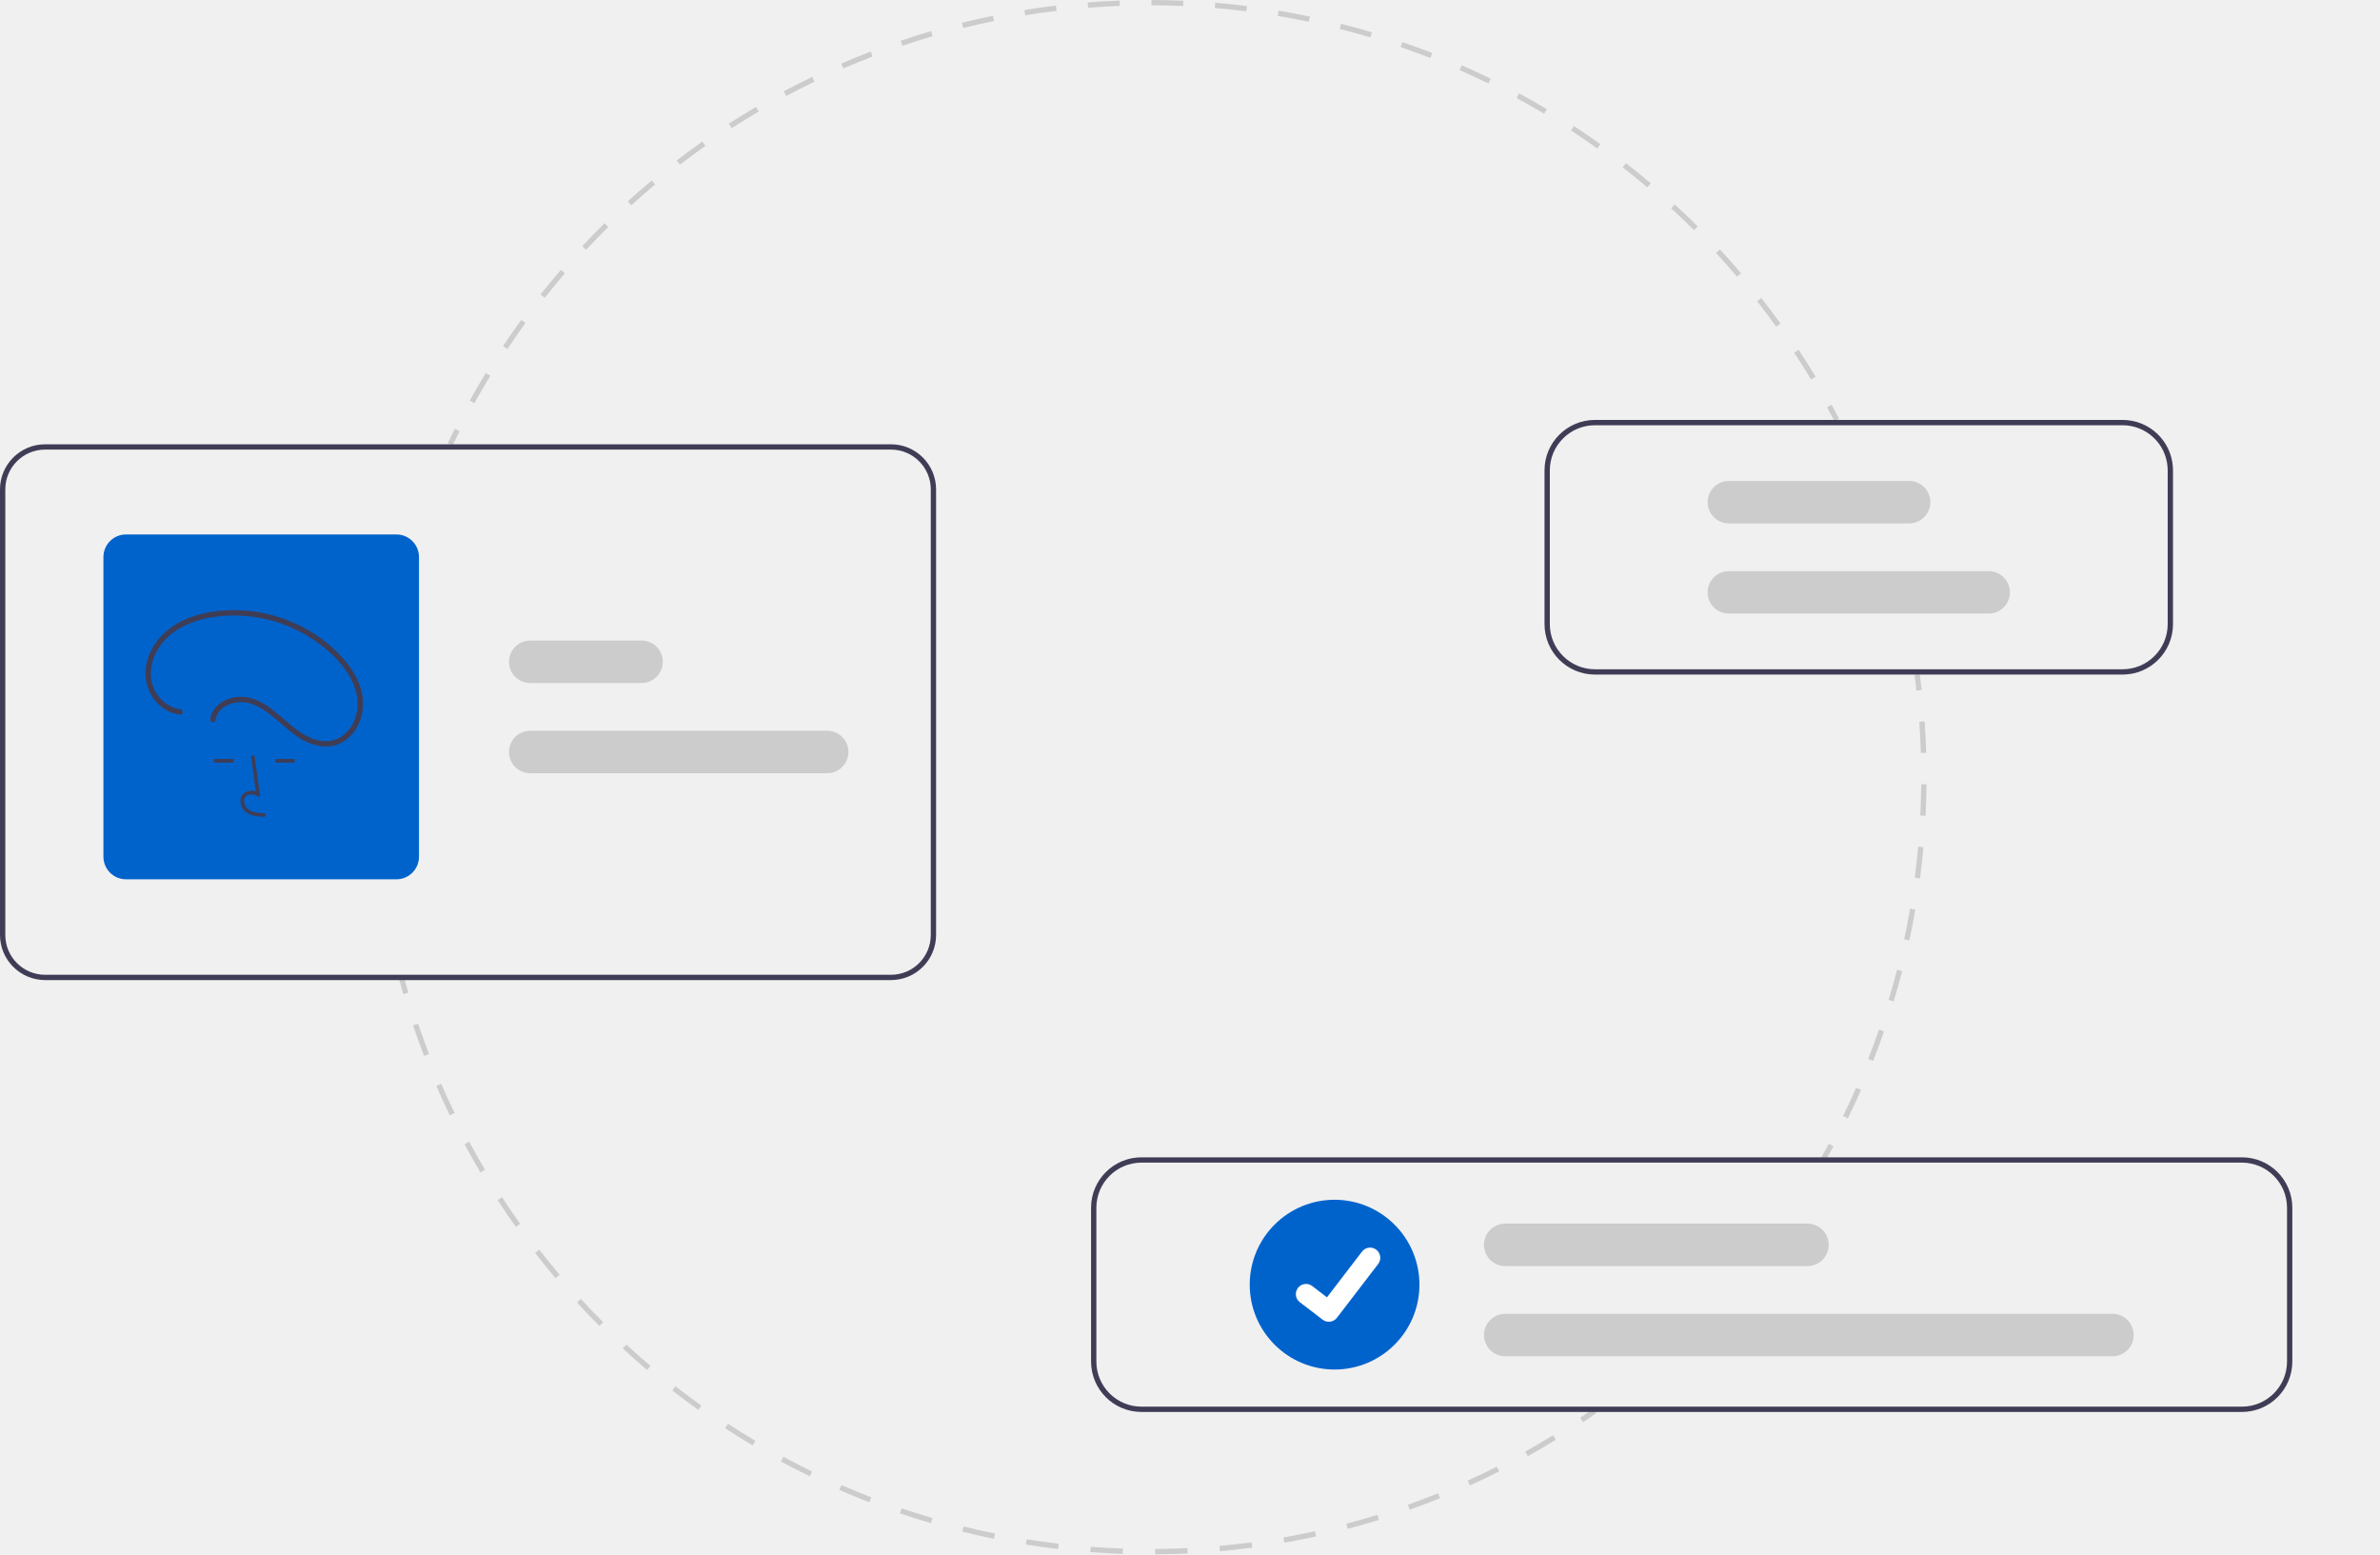
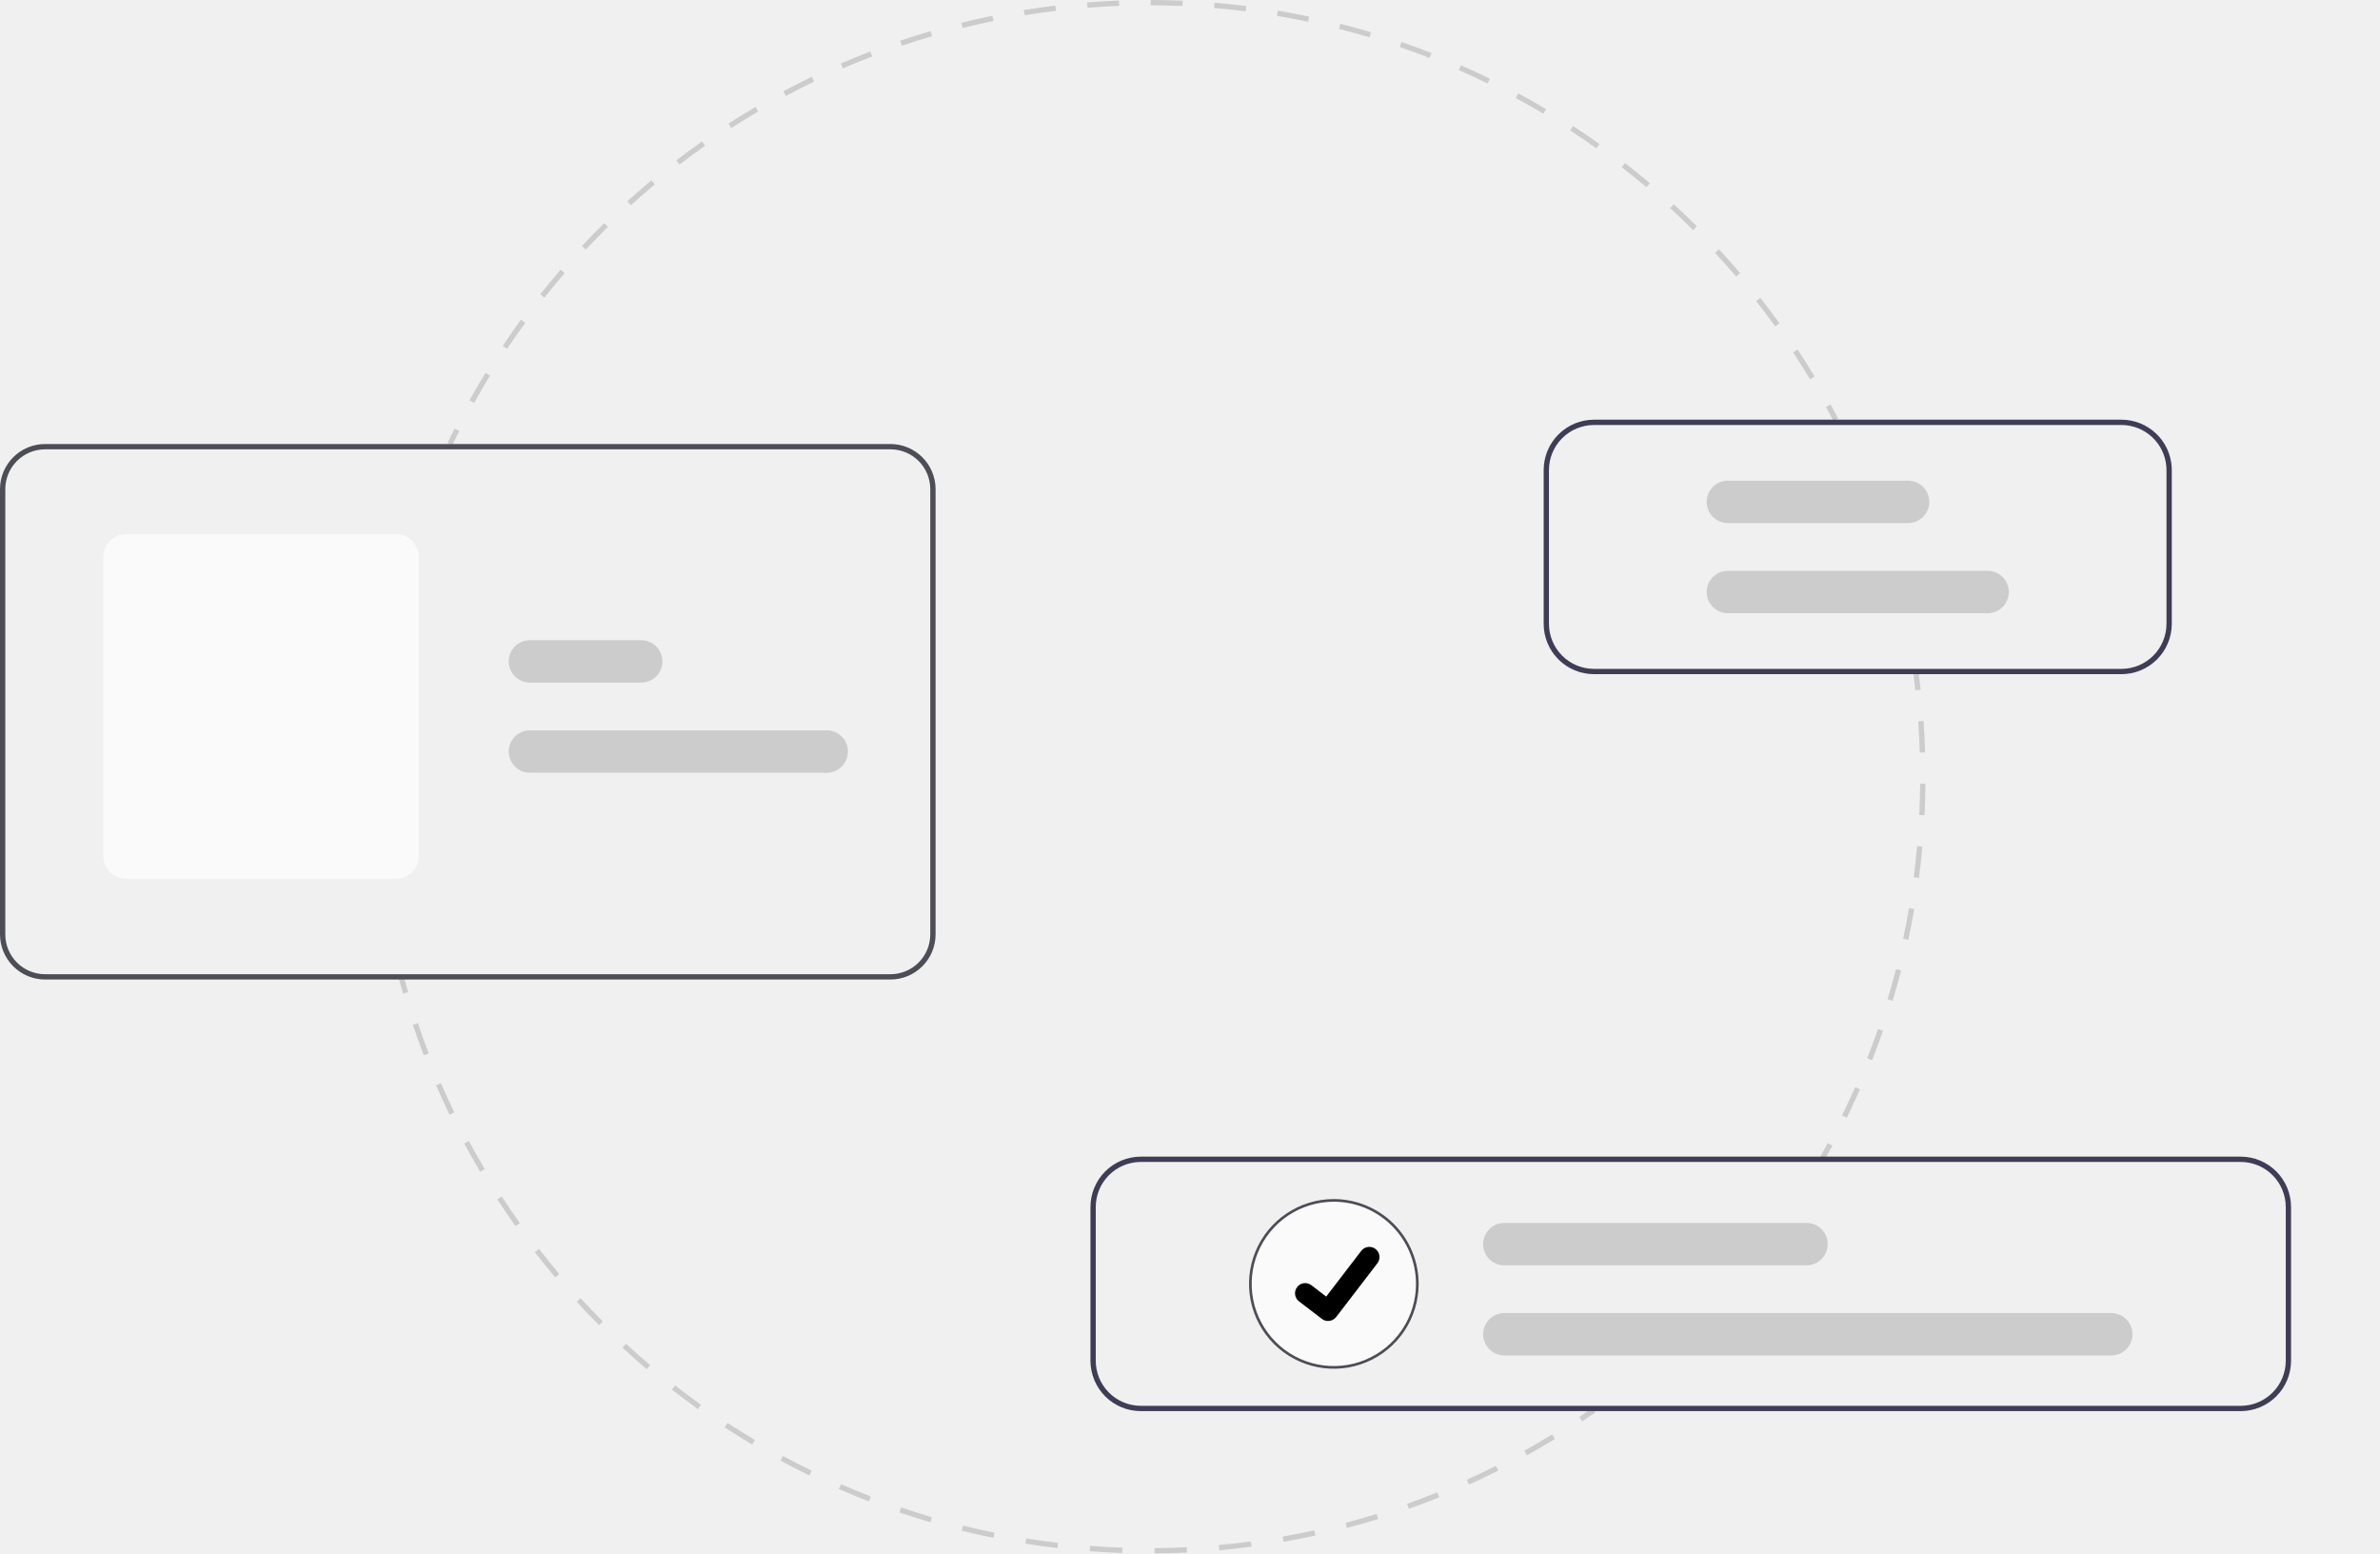
- <svg xmlns="http://www.w3.org/2000/svg" data-name="Layer 1" width="897.5" height="585.991" viewBox="0 0 897.5 585.991">
-   <path d="M748.235,693.189l-1.118-1.658q2.479-1.671,4.922-3.389l1.151,1.636Q750.731,691.508,748.235,693.189Z" transform="translate(-151.25 -157.0044)" fill="#ccc" />
-   <path d="M586.882,742.996l-.014-2c4.044-.029,8.132-.142,12.15-.336l.097,1.998C595.069,742.853,590.953,742.966,586.882,742.996Zm-12.235-.163c-4.061-.138-8.171-.362-12.218-.667l.15-1.994c4.019.303,8.102.526,12.135.662Zm36.671-1.018-.179-1.992c4.014-.36,8.077-.811,12.076-1.339l.262,1.982C619.45,740.999,615.359,741.452,611.318,741.815Zm-61.069-.821c-4.042-.474-8.12-1.039-12.121-1.679l.316-1.975c3.973.635,8.023,1.196,12.038,1.667Zm85.32-2.382-.344-1.97c3.969-.694,7.98-1.482,11.922-2.344l.427,1.954C643.604,737.119,639.565,737.913,635.569,738.611Zm-109.48-1.481c-3.979-.809-7.996-1.713-11.938-2.688l.48-1.941c3.915.968,7.904,1.866,11.856,2.669Zm133.381-3.74-.508-1.935c3.9-1.025,7.831-2.148,11.684-3.336l.59,1.911C667.355,731.227,663.396,732.357,659.469,733.39Zm-157.161-2.145c-3.902-1.142-7.836-2.384-11.693-3.691l.642-1.895c3.831,1.299,7.738,2.532,11.613,3.666Zm180.54-5.068L682.179,724.293c3.8-1.35,7.623-2.799,11.363-4.307l.748,1.854C690.524,723.359,686.675,724.819,682.848,726.178Zm-203.758-2.804c-3.797-1.469-7.611-3.037-11.335-4.661l.799-1.833c3.699,1.613,7.487,3.17,11.258,4.629Zm226.45-6.348-.826-1.821c3.678-1.667,7.366-3.432,10.962-5.247l.901,1.785C712.957,713.57,709.243,715.348,705.54,717.026Zm-248.913-3.446c-3.655-1.78-7.322-3.662-10.9-5.594l.95-1.76c3.553,1.918,7.195,3.788,10.825,5.556ZM727.385,706.002l-.975-1.746c3.523-1.967,7.051-4.035,10.485-6.146l1.047,1.704C734.484,701.939,730.932,704.021,727.385,706.002Zm-292.311-4.061c-3.489-2.077-6.984-4.259-10.39-6.484l1.094-1.674c3.383,2.21,6.854,4.377,10.319,6.439Zm-20.499-13.395c-3.302-2.36-6.603-4.825-9.811-7.325l1.229-1.577c3.186,2.483,6.464,4.931,9.744,7.275Zm-19.307-15.05c-3.1-2.631-6.184-5.36-9.166-8.112l1.356-1.47c2.962,2.733,6.025,5.444,9.104,8.057Zm-17.985-16.596c-2.868-2.876-5.714-5.851-8.459-8.842l1.474-1.353c2.726,2.971,5.552,5.925,8.401,8.782ZM360.74,638.875c-2.616-3.099-5.204-6.298-7.694-9.51l1.581-1.226c2.473,3.189,5.044,6.367,7.642,9.445ZM345.755,619.544c-2.351-3.309-4.665-6.711-6.875-10.113l1.677-1.09c2.195,3.379,4.493,6.759,6.828,10.045ZM332.433,599.041c-2.068-3.492-4.088-7.075-6.006-10.647l1.762-.946c1.905,3.548,3.912,7.106,5.965,10.575Zm-11.56-21.535c-1.767-3.649-3.48-7.387-5.093-11.107l1.835-.795c1.601,3.695,3.303,7.406,5.058,11.031Zm-9.713-22.415c-1.456-3.789-2.851-7.658-4.145-11.5l1.895-.639c1.286,3.816,2.67,7.659,4.117,11.421Z" transform="translate(-151.25 -157.0044)" fill="#ccc" />
-   <path d="M303.322,531.808q-.838-2.887-1.618-5.799l1.932-.518q.774,2.892,1.607,5.759Z" transform="translate(-151.25 -157.0044)" fill="#ccc" />
-   <path d="M873.943,417.392q-.332-2.977-.723-5.935l1.983-.263q.394,2.979.729,5.976Z" transform="translate(-151.25 -157.0044)" fill="#ccc" />
-   <path d="M848.066,578.66l-1.796-.879c1.718-3.51,3.388-7.104,4.963-10.684l1.831.806C851.477,571.507,849.796,575.126,848.066,578.66Zm9.552-21.71-1.862-.73c1.427-3.638,2.799-7.356,4.077-11.052l1.89.653C860.437,549.542,859.056,553.286,857.618,556.95Zm7.754-22.416-1.916-.576c1.127-3.749,2.192-7.567,3.163-11.349l1.937.498C867.579,526.914,866.507,530.759,865.372,534.534Zm5.9-22.975-1.956-.418c.817-3.823,1.567-7.715,2.228-11.57l1.971.338C872.851,503.791,872.096,507.71,871.273,511.559Zm4.013-23.381-1.983-.258c.504-3.871.936-7.812,1.284-11.713l1.992.178C876.228,480.313,875.793,484.281,875.285,488.178Zm2.11-23.63-1.998-.098c.191-3.898.305-7.862.34-11.779l2,.018C877.702,456.633,877.587,460.623,877.395,464.548Zm-1.785-23.662c-.12-3.91-.321-7.868-.598-11.764l1.995-.142c.278,3.922.48,7.907.602,11.844Z" transform="translate(-151.25 -157.0044)" fill="#ccc" />
-   <path d="M839.736,594.437l-1.739-.987q1.474-2.597,2.896-5.227l1.759.951Q841.221,591.822,839.736,594.437Z" transform="translate(-151.25 -157.0044)" fill="#ccc" />
-   <path d="M321.923,324.933l-1.805-.86q1.296-2.719,2.647-5.408l1.787.897Q323.211,322.233,321.923,324.933Z" transform="translate(-151.25 -157.0044)" fill="#ccc" />
-   <path d="M330.136,308.993l-1.749-.971c1.939-3.494,3.977-6.993,6.056-10.401l1.707,1.042C334.085,302.048,332.062,305.523,330.136,308.993Zm504.064-8.926c-2.043-3.392-4.187-6.792-6.373-10.105l1.669-1.102c2.201,3.336,4.36,6.76,6.417,10.174Zm-491.615-11.481-1.663-1.11c2.219-3.322,4.537-6.644,6.89-9.872l1.616,1.178C347.092,281.988,344.789,285.287,342.585,288.586Zm478.46-8.46c-2.318-3.218-4.734-6.432-7.18-9.551l1.574-1.234c2.463,3.141,4.895,6.376,7.229,9.616Zm-464.378-10.86-1.567-1.243c2.484-3.13,5.066-6.25,7.673-9.274l1.514,1.307C361.698,263.058,359.134,266.157,356.667,269.266Zm449.634-7.941c-2.575-3.021-5.246-6.027-7.937-8.935l1.468-1.358c2.71,2.928,5.398,5.954,7.991,8.996ZM372.278,251.164l-1.46-1.367c2.728-2.914,5.555-5.812,8.403-8.615l1.403,1.425C377.795,245.391,374.987,248.27,372.278,251.164Zm417.79-7.378c-2.81-2.798-5.717-5.577-8.641-8.259l1.352-1.474c2.944,2.701,5.871,5.499,8.7,8.316ZM389.311,234.398l-1.344-1.481c2.957-2.682,6.01-5.34,9.076-7.9l1.282,1.535C395.28,229.094,392.247,231.734,389.311,234.398Zm383.145-6.771c-3.031-2.561-6.156-5.094-9.288-7.528l1.227-1.579c3.154,2.451,6.3,5.001,9.352,7.58Zm-364.803-8.547-1.218-1.586c3.165-2.431,6.425-4.83,9.689-7.132l1.152,1.635C414.032,214.283,410.795,216.666,407.652,219.08Zm345.927-6.124c-3.231-2.305-6.553-4.574-9.874-6.744l1.094-1.674c3.344,2.185,6.688,4.469,9.942,6.791ZM427.179,205.314,426.095,203.633c3.353-2.164,6.798-4.288,10.239-6.313l1.015,1.724C433.931,201.056,430.51,203.165,427.179,205.314Zm306.381-5.436c-3.406-2.031-6.904-4.021-10.396-5.912l.953-1.759c3.516,1.905,7.038,3.908,10.468,5.953Zm-285.795-6.682-.943-1.764c3.522-1.883,7.129-3.716,10.721-5.45l.869,1.801C454.846,189.505,451.264,191.327,447.765,193.196Zm264.768-4.71c-3.574-1.749-7.225-3.443-10.851-5.036l.804-1.831c3.651,1.604,7.327,3.31,10.925,5.071Zm-243.261-5.67-.794-1.836c3.66-1.583,7.405-3.113,11.131-4.546l.718,1.867C476.626,179.724,472.907,181.243,469.272,182.816Zm221.36-3.95c-3.697-1.444-7.476-2.832-11.233-4.124l.65-1.892c3.783,1.301,7.588,2.698,11.311,4.152Zm-199.077-4.619-.64-1.895c3.784-1.278,7.641-2.493,11.464-3.611l.561,1.92C499.143,171.771,495.312,172.978,491.555,174.247Zm176.448-3.16c-3.808-1.135-7.69-2.205-11.539-3.181l.491-1.938c3.876.982,7.785,2.06,11.619,3.202Zm-153.542-3.538-.481-1.941c3.874-.96,7.817-1.853,11.719-2.65l.401,1.959C522.225,165.709,518.309,166.595,514.462,167.549Zm130.338-2.342c-3.871-.812-7.822-1.557-11.745-2.212l.33-1.973c3.95.66,7.929,1.41,11.826,2.228Zm-106.944-2.444-.32-1.975c3.941-.639,7.951-1.204,11.916-1.679l.238,1.985C545.752,161.566,541.77,162.128,537.856,162.762Zm83.373-1.495c-3.927-.491-7.926-.909-11.886-1.24l.167-1.993c3.988.333,8.015.753,11.969,1.249Zm-59.646-1.355-.157-1.994c3.979-.313,8.021-.549,12.013-.701l.076,1.999C569.55,159.367,565.535,159.601,561.583,159.913Zm35.832-.639c-3.96-.169-7.98-.26-11.949-.27l.005-2c3.995.01,8.042.101,12.029.271Z" transform="translate(-151.25 -157.0044)" fill="#ccc" />
-   <path d="M843.018,315.788q-1.382-2.654-2.816-5.274l1.754-.96q1.444,2.639,2.835,5.311Z" transform="translate(-151.25 -157.0044)" fill="#ccc" />
-   <path d="M487.25,324.503h-319a17.024,17.024,0,0,0-17,17v168a17.024,17.024,0,0,0,17,17h319a17.024,17.024,0,0,0,17-17v-168A17.024,17.024,0,0,0,487.25,324.503Zm15,185a15.018,15.018,0,0,1-15,15h-319a15.018,15.018,0,0,1-15-15v-168a15.018,15.018,0,0,1,15-15h319a15.018,15.018,0,0,1,15,15Z" transform="translate(-151.25 -157.0044)" fill="#3f3d56" />
-   <path d="M463.191,448.503h-112a8,8,0,1,1,0-16h112a8,8,0,0,1,0,16Z" transform="translate(-151.25 -157.0044)" fill="#ccc" />
-   <path d="M393.191,414.503h-42a8,8,0,1,1,0-16h42a8,8,0,0,1,0,16Z" transform="translate(-151.25 -157.0044)" fill="#ccc" />
-   <path d="M300.75,488.503h-102a8.51,8.51,0,0,1-8.5-8.5v-113a8.51,8.51,0,0,1,8.5-8.5h102a8.51,8.51,0,0,1,8.5,8.5v113A8.51,8.51,0,0,1,300.75,488.503Z" transform="translate(-151.25 -157.0044)" fill="#0063cc" />
-   <path d="M251.294,464.966c-2.249-.063-5.048-.141-7.203-1.716a5.533,5.533,0,0,1-2.177-4.131,3.721,3.721,0,0,1,1.265-3.056,4.802,4.802,0,0,1,4.543-.654l-1.836-13.418,1.348-.185,2.159,15.775-1.125-.516c-1.305-.599-3.096-.903-4.209.038a2.39,2.39,0,0,0-.784,1.969,4.181,4.181,0,0,0,1.62,3.08c1.677,1.226,3.908,1.384,6.439,1.455Z" transform="translate(-151.25 -157.0044)" fill="#3f3d56" />
-   <rect x="80.643" y="286.144" width="7.327" height="1.36" fill="#3f3d56" />
-   <rect x="103.77" y="286.144" width="7.327" height="1.36" fill="#3f3d56" />
-   <path d="M219.163,424.362c-5.9-.673-10.47-6.326-10.972-12.063-.597-6.824,3.377-13.306,8.829-17.135,5.702-4.005,12.806-5.677,19.679-6.045a54.085,54.085,0,0,1,36.969,12.185c5.15,4.278,9.96,9.727,11.783,16.308,1.583,5.716.295,12.191-4.302,16.194a10.868,10.868,0,0,1-8.34,2.568c-3.567-.37-6.858-2.246-9.707-4.317-5.542-4.029-10.091-9.642-16.843-11.748-4.951-1.544-11.375-.185-14.4,4.292a8.149,8.149,0,0,0-1.301,3.414,1.057,1.057,0,0,0,.713,1.255,1.027,1.027,0,0,0,1.255-.713c.794-5.639,7.728-7.743,12.593-6.455,7.094,1.878,11.856,8.208,17.676,12.23a21.48,21.48,0,0,0,10.294,4.109,12.782,12.782,0,0,0,8.981-2.759c4.972-3.926,6.874-10.679,5.774-16.759-1.273-7.041-6.012-13.075-11.212-17.747a56.083,56.083,0,0,0-38.327-14.159c-7.192.165-14.697,1.65-20.893,5.452-6.01,3.687-10.656,9.857-11.263,17.028-.534,6.312,2.852,12.914,8.665,15.679a13.57,13.57,0,0,0,4.348,1.227c1.303.149,1.292-1.893,0-2.041Z" transform="translate(-151.25 -157.0044)" fill="#3f3d56" />
-   <path d="M996.69,593.323h-415a19.017,19.017,0,0,0-19,19v58a19.017,19.017,0,0,0,19,19h415a19.017,19.017,0,0,0,19-19v-58A19.017,19.017,0,0,0,996.69,593.323Zm17,77a17.024,17.024,0,0,1-17,17h-415a17.024,17.024,0,0,1-17-17v-58a17.024,17.024,0,0,1,17-17h415a17.024,17.024,0,0,1,17,17Z" transform="translate(-151.25 -157.0044)" fill="#3f3d56" />
-   <path d="M654.521,609.326a32,32,0,1,0,32,32A32.037,32.037,0,0,0,654.521,609.326Z" transform="translate(-151.25 -157.0044)" fill="#0063cc" />
-   <path d="M947.86,668.326h-229a8,8,0,1,1,0-16h229a8,8,0,0,1,0,16Z" transform="translate(-151.25 -157.0044)" fill="#ccc" />
-   <path d="M832.86,634.326h-114a8,8,0,1,1,0-16h114a8,8,0,0,1,0,16Z" transform="translate(-151.25 -157.0044)" fill="#ccc" />
-   <path id="b075a903-93c9-45c1-bbfc-445555d45864-1115" data-name="Path 395" d="M652.351,655.318a3.812,3.812,0,0,1-2.293-.762l-.041-.031-8.638-6.608a3.839,3.839,0,0,1,4.671-6.093l5.595,4.29L664.866,628.867a3.837,3.837,0,0,1,5.38-.711l.001.001-.082.114.084-.114a3.842,3.842,0,0,1,.71,5.381l-15.551,20.279a3.839,3.839,0,0,1-3.053,1.497Z" transform="translate(-151.25 -157.0044)" fill="#fff" />
-   <path d="M970.64,333.003a19.004,19.004,0,0,0-18.95-17.68h-199a19.017,19.017,0,0,0-19,19v58a19.017,19.017,0,0,0,19,19h199a19.017,19.017,0,0,0,19-19v-58C970.69,333.883,970.67,333.443,970.64,333.003Zm-1.95,59.32a17.024,17.024,0,0,1-17,17h-199a17.024,17.024,0,0,1-17-17v-58a17.024,17.024,0,0,1,17-17h199a17.016,17.016,0,0,1,16.94,15.68q.06.645.06,1.32Z" transform="translate(-151.25 -157.0044)" fill="#3f3d56" />
-   <path d="M901.191,388.326h-98a8,8,0,1,1,0-16h98a8,8,0,0,1,0,16Z" transform="translate(-151.25 -157.0044)" fill="#ccc" />
-   <path d="M871.191,354.326h-68a8,8,0,1,1,0-16h68a8,8,0,0,1,0,16Z" transform="translate(-151.25 -157.0044)" fill="#ccc" />
+ <svg xmlns="http://www.w3.org/2000/svg" width="898" height="586" viewBox="0 0 898 586" fill="none">
+   <g clip-path="url(#clip0_1_2)">
+     <path d="M596.985 536.185L595.867 534.526C597.52 533.413 599.16 532.283 600.789 531.137L601.94 532.773C600.301 533.927 598.649 535.064 596.985 536.185Z" fill="#CCCCCC" />
+     <path d="M435.632 585.991L435.618 583.991C439.662 583.962 443.75 583.849 447.768 583.655L447.864 585.653C443.819 585.848 439.703 585.962 435.632 585.991ZM423.397 585.828C419.336 585.69 415.226 585.466 411.179 585.161L411.33 583.167C415.349 583.47 419.432 583.693 423.465 583.829L423.397 585.828ZM460.068 584.811L459.889 582.818C463.903 582.458 467.966 582.008 471.965 581.479L472.227 583.462C468.2 583.994 464.109 584.448 460.068 584.811ZM398.999 583.989C394.957 583.515 390.879 582.95 386.878 582.31L387.194 580.335C391.167 580.971 395.218 581.532 399.232 582.003L398.999 583.989ZM484.319 581.607L483.975 579.637C487.943 578.943 491.955 578.155 495.897 577.293L496.324 579.248C492.354 580.115 488.315 580.909 484.319 581.607ZM374.839 580.125C370.859 579.317 366.843 578.413 362.901 577.438L363.381 575.496C367.296 576.464 371.285 577.362 375.237 578.166L374.839 580.125ZM508.219 576.386L507.711 574.451C511.611 573.426 515.542 572.303 519.395 571.115L519.985 573.026C516.105 574.223 512.146 575.353 508.219 576.386ZM351.059 574.241C347.157 573.099 343.223 571.857 339.365 570.55L340.007 568.655C343.838 569.954 347.746 571.188 351.62 572.321L351.059 574.241ZM531.598 569.173L530.929 567.289C534.729 565.939 538.552 564.49 542.292 562.981L543.04 564.836C539.274 566.355 535.425 567.814 531.598 569.173ZM327.84 566.369C324.043 564.9 320.229 563.332 316.505 561.708L317.304 559.875C321.003 561.488 324.791 563.045 328.562 564.504L327.84 566.369ZM554.29 560.021L553.464 558.2C557.142 556.533 560.83 554.768 564.426 552.953L565.328 554.738C561.707 556.566 557.993 558.343 554.29 560.021ZM305.377 556.576C301.722 554.796 298.055 552.914 294.478 550.982L295.428 549.222C298.981 551.141 302.623 553.01 306.253 554.778L305.377 556.576ZM576.135 548.998L575.159 547.252C578.683 545.284 582.21 543.216 585.645 541.106L586.692 542.81C583.234 544.935 579.682 547.017 576.135 548.998ZM283.824 544.937C280.335 542.859 276.839 540.678 273.433 538.452L274.528 536.778C277.91 538.988 281.382 541.155 284.846 543.218L283.824 544.937ZM263.325 531.542C260.022 529.182 256.722 526.717 253.514 524.217L254.743 522.64C257.929 525.123 261.208 527.571 264.488 529.915L263.325 531.542ZM244.018 516.492C240.918 513.861 237.834 511.132 234.852 508.38L236.208 506.91C239.17 509.644 242.233 512.355 245.312 514.967L244.018 516.492ZM226.033 499.896C223.164 497.02 220.318 494.045 217.574 491.054L219.047 489.702C221.773 492.672 224.6 495.627 227.449 498.484L226.033 499.896ZM209.49 481.871C206.874 478.771 204.286 475.572 201.796 472.361L203.376 471.135C205.849 474.325 208.42 477.502 211.018 480.581L209.49 481.871ZM194.505 462.54C192.153 459.231 189.84 455.829 187.63 452.426L189.307 451.336C191.502 454.715 193.799 458.095 196.135 461.381L194.505 462.54ZM181.183 442.037C179.116 438.544 177.095 434.962 175.177 431.39L176.939 430.443C178.844 433.992 180.851 437.549 182.904 441.018L181.183 442.037ZM169.623 420.502C167.856 416.853 166.143 413.115 164.53 409.395L166.366 408.6C167.967 412.294 169.668 416.006 171.423 419.631L169.623 420.502ZM159.91 398.087C158.453 394.298 157.059 390.429 155.765 386.586L157.66 385.948C158.945 389.764 160.33 393.606 161.776 397.369L159.91 398.087Z" fill="#CCCCCC" />
+     <path d="M152.072 374.803C151.514 372.878 150.974 370.945 150.454 369.004L152.386 368.486C152.903 370.414 153.438 372.334 153.993 374.246L152.072 374.803Z" fill="#CCCCCC" />
+     <path d="M722.693 260.388C722.472 258.403 722.231 256.425 721.97 254.453L723.952 254.19C724.215 256.176 724.458 258.168 724.681 260.166L722.693 260.388Z" fill="#CCCCCC" />
+     <path d="M696.816 421.656L695.02 420.776C696.738 417.267 698.407 413.672 699.983 410.093L701.813 410.898C700.227 414.503 698.546 418.122 696.816 421.656ZM706.368 399.945L704.507 399.215C705.934 395.577 707.306 391.858 708.584 388.163L710.474 388.816C709.187 392.538 707.806 396.282 706.368 399.945ZM714.122 377.53L712.207 376.954C713.334 373.205 714.398 369.386 715.37 365.604L717.307 366.102C716.329 369.91 715.257 373.754 714.122 377.53ZM720.023 354.555L718.067 354.137C718.884 350.314 719.634 346.421 720.295 342.567L722.267 342.905C721.601 346.786 720.846 350.706 720.023 354.555ZM724.035 331.174L722.052 330.916C722.556 327.045 722.988 323.104 723.336 319.203L725.328 319.38C724.978 323.309 724.543 327.276 724.035 331.174ZM726.145 307.543L724.148 307.446C724.338 303.547 724.453 299.584 724.488 295.667L726.488 295.684C726.452 299.628 726.337 303.619 726.145 307.543ZM724.36 283.882C724.24 279.972 724.039 276.014 723.762 272.118L725.757 271.977C726.035 275.899 726.238 279.884 726.359 283.82L724.36 283.882Z" fill="#CCCCCC" />
+     <path d="M688.486 437.432L686.747 436.445C687.729 434.713 688.695 432.971 689.643 431.218L691.402 432.169C690.448 433.935 689.476 435.689 688.486 437.432Z" fill="#CCCCCC" />
+     <path d="M170.673 167.929L168.867 167.068C169.732 165.255 170.614 163.453 171.514 161.661L173.301 162.558C172.407 164.338 171.531 166.129 170.673 167.929Z" fill="#CCCCCC" />
+     <path d="M178.886 151.989L177.137 151.018C179.076 147.524 181.114 144.025 183.193 140.617L184.901 141.659C182.835 145.043 180.812 148.519 178.886 151.989ZM682.95 143.063C680.907 139.671 678.763 136.271 676.577 132.957L678.247 131.856C680.448 135.192 682.607 138.616 684.664 142.03L682.95 143.063ZM191.335 131.581L189.672 130.471C191.891 127.149 194.209 123.827 196.562 120.599L198.179 121.777C195.842 124.983 193.539 128.282 191.335 131.581ZM669.795 123.121C667.477 119.903 665.062 116.69 662.615 113.571L664.189 112.336C666.652 115.477 669.084 118.712 671.418 121.953L669.795 123.121ZM205.417 112.262L203.85 111.018C206.334 107.888 208.916 104.768 211.523 101.745L213.037 103.051C210.448 106.054 207.884 109.152 205.417 112.262ZM655.051 104.32C652.475 101.299 649.805 98.293 647.114 95.385L648.581 94.027C651.291 96.954 653.98 99.981 656.573 103.022L655.051 104.32ZM221.028 94.16L219.568 92.793C222.295 89.879 225.123 86.98 227.97 84.177L229.373 85.602C226.545 88.386 223.737 91.266 221.028 94.16ZM638.818 86.781C636.008 83.983 633.101 81.205 630.177 78.522L631.529 77.048C634.473 79.749 637.4 82.547 640.229 85.364L638.818 86.781ZM238.061 77.394L236.717 75.912C239.674 73.231 242.727 70.572 245.793 68.012L247.075 69.547C244.03 72.09 240.997 74.73 238.061 77.394ZM621.205 70.622C618.174 68.061 615.049 65.528 611.917 63.094L613.145 61.515C616.298 63.966 619.444 66.516 622.496 69.095L621.205 70.622ZM256.402 62.075L255.183 60.489C258.348 58.059 261.608 55.659 264.873 53.358L266.025 54.992C262.782 57.278 259.545 59.662 256.402 62.075ZM602.329 55.952C599.098 53.647 595.776 51.377 592.455 49.208L593.549 47.533C596.892 49.718 600.237 52.002 603.49 54.324L602.329 55.952ZM275.929 48.31L274.845 46.629C278.198 44.465 281.643 42.341 285.084 40.316L286.098 42.04C282.681 44.051 279.26 46.161 275.929 48.31ZM582.311 42.874C578.905 40.843 575.407 38.854 571.915 36.962L572.867 35.203C576.384 37.108 579.906 39.111 583.335 41.156L582.311 42.874ZM296.515 36.192L295.573 34.428C299.095 32.545 302.702 30.712 306.293 28.979L307.163 30.779C303.596 32.501 300.014 34.322 296.515 36.192ZM561.283 31.482C557.709 29.733 554.058 28.039 550.432 26.446L551.237 24.615C554.888 26.218 558.563 27.924 562.162 29.686L561.283 31.482ZM318.022 25.811L317.227 23.976C320.888 22.392 324.632 20.862 328.358 19.429L329.076 21.296C325.376 22.719 321.657 24.238 318.022 25.811ZM539.382 21.861C535.685 20.417 531.906 19.029 528.149 17.738L528.799 15.846C532.582 17.147 536.388 18.544 540.11 19.998L539.382 21.861ZM340.305 17.242L339.665 15.348C343.448 14.069 347.306 12.854 351.129 11.737L351.69 13.657C347.893 14.767 344.063 15.973 340.305 17.242ZM516.753 14.082C512.946 12.948 509.063 11.877 505.214 10.902L505.705 8.963C509.581 9.946 513.49 11.023 517.324 12.165L516.753 14.082ZM363.212 10.544L362.73 8.603C366.604 7.643 370.547 6.75 374.449 5.953L374.85 7.912C370.975 8.705 367.059 9.59 363.212 10.544ZM493.55 8.202C489.679 7.39 485.728 6.646 481.805 5.99L482.135 4.017C486.084 4.677 490.063 5.427 493.961 6.245L493.55 8.202ZM386.606 5.758L386.286 3.783C390.227 3.145 394.237 2.58 398.202 2.104L398.44 4.089C394.502 4.562 390.52 5.124 386.606 5.758ZM469.979 4.263C466.052 3.772 462.053 3.355 458.093 3.023L458.259 1.03C462.247 1.364 466.274 1.784 470.228 2.279L469.979 4.263ZM410.333 2.908L410.176 0.914C414.155 0.601 418.197 0.365 422.189 0.213L422.264 2.212C418.3 2.363 414.285 2.597 410.333 2.908ZM446.165 2.27C442.204 2.101 438.184 2.01 434.216 2L434.221 -2.28882e-05C438.216 0.01 442.263 0.101 446.25 0.271L446.165 2.27Z" fill="#CCCCCC" />
+     <path d="M691.768 158.784C690.847 157.015 689.908 155.257 688.952 153.509L690.706 152.549C691.669 154.309 692.614 156.079 693.542 157.86L691.768 158.784Z" fill="#CCCCCC" />
+     <path d="M336 167.499H17C12.493 167.505 8.173 169.299 4.986 172.485C1.799 175.672 0.006 179.992 0 184.499V352.499C0.006 357.006 1.8 361.326 4.986 364.513C8.173 367.7 12.493 369.493 17 369.499H336C340.507 369.493 344.827 367.7 348.014 364.513C351.201 361.326 352.994 357.006 353 352.499V184.499C352.994 179.992 351.201 175.672 348.014 172.485C344.827 169.299 340.507 167.505 336 167.499ZM351 352.499C350.995 356.476 349.413 360.288 346.601 363.1C343.789 365.912 339.977 367.494 336 367.499H17C13.023 367.494 9.211 365.912 6.399 363.1C3.587 360.288 2.005 356.476 2 352.499V184.499C2.005 180.522 3.587 176.71 6.399 173.898C9.211 171.086 13.023 169.504 17 169.499H336C339.977 169.504 343.789 171.086 346.601 173.898C349.413 176.71 350.995 180.522 351 184.499V352.499Z" fill="#4D4D56" />
+     <path d="M311.941 291.499H199.941C197.819 291.499 195.784 290.656 194.284 289.156C192.784 287.656 191.941 285.621 191.941 283.499C191.941 281.377 192.784 279.342 194.284 277.842C195.784 276.342 197.819 275.499 199.941 275.499H311.941C314.063 275.499 316.098 276.342 317.598 277.842C319.098 279.342 319.941 281.377 319.941 283.499C319.941 285.621 319.098 287.656 317.598 289.156C316.098 290.656 314.063 291.499 311.941 291.499Z" fill="#CCCCCC" />
+     <path d="M241.941 257.499H199.941C197.819 257.499 195.784 256.656 194.284 255.156C192.784 253.656 191.941 251.621 191.941 249.499C191.941 247.377 192.784 245.342 194.284 243.842C195.784 242.342 197.819 241.499 199.941 241.499H241.941C244.063 241.499 246.098 242.342 247.598 243.842C249.098 245.342 249.941 247.377 249.941 249.499C249.941 251.621 249.098 253.656 247.598 255.156C246.098 256.656 244.063 257.499 241.941 257.499Z" fill="#CCCCCC" />
+     <path d="M149.5 331.499H47.5C45.246 331.496 43.086 330.6 41.492 329.007C39.899 327.413 39.002 325.253 39 322.999V209.999C39.002 207.745 39.899 205.585 41.492 203.991C43.086 202.398 45.246 201.502 47.5 201.499H149.5C151.754 201.502 153.914 202.398 155.508 203.991C157.101 205.585 157.997 207.745 158 209.999V322.999C157.997 325.253 157.101 327.413 155.508 329.007C153.914 330.6 151.754 331.496 149.5 331.499Z" fill="#FAFAFA" fill-opacity="0.902" />
+     <path d="M845.44 436.319H430.44C425.402 436.324 420.572 438.327 417.01 441.889C413.448 445.451 411.445 450.281 411.44 455.319V513.319C411.445 518.357 413.448 523.187 417.01 526.749C420.572 530.311 425.402 532.314 430.44 532.319H845.44C850.478 532.314 855.308 530.311 858.87 526.749C862.432 523.187 864.435 518.357 864.44 513.319V455.319C864.435 450.281 862.432 445.451 858.87 441.889C855.308 438.327 850.478 436.324 845.44 436.319ZM862.44 513.319C862.434 517.826 860.64 522.146 857.454 525.333C854.267 528.52 849.947 530.313 845.44 530.319H430.44C425.933 530.313 421.613 528.52 418.426 525.333C415.239 522.146 413.446 517.826 413.44 513.319V455.319C413.446 450.812 415.239 446.492 418.426 443.305C421.613 440.118 425.933 438.325 430.44 438.319H845.44C849.947 438.325 854.267 440.118 857.454 443.305C860.64 446.492 862.434 450.812 862.44 455.319V513.319Z" fill="#3F3D56" />
+     <path d="M485.771 458.13C490.951 454.669 497.041 452.822 503.271 452.822C511.623 452.831 519.629 456.153 525.535 462.059C531.44 467.964 534.762 475.971 534.771 484.322C534.771 490.552 532.924 496.642 529.463 501.822C526.001 507.002 521.082 511.04 515.326 513.424C509.57 515.808 503.237 516.432 497.126 515.217C491.016 514.001 485.403 511.001 480.998 506.596C476.592 502.19 473.592 496.577 472.377 490.467C471.161 484.357 471.785 478.023 474.169 472.267C476.553 466.511 480.591 461.592 485.771 458.13Z" fill="#FAFAFA" fill-opacity="0.902" stroke="#4D4D56" />
+     <path d="M796.61 511.322H567.61C565.489 511.322 563.454 510.479 561.953 508.979C560.453 507.478 559.61 505.444 559.61 503.322C559.61 501.2 560.453 499.165 561.953 497.665C563.454 496.165 565.489 495.322 567.61 495.322H796.61C798.732 495.322 800.767 496.165 802.267 497.665C803.767 499.165 804.61 501.2 804.61 503.322C804.61 505.444 803.767 507.478 802.267 508.979C800.767 510.479 798.732 511.322 796.61 511.322Z" fill="#CCCCCC" />
+     <path d="M681.61 477.322H567.61C565.489 477.322 563.454 476.479 561.953 474.979C560.453 473.478 559.61 471.444 559.61 469.322C559.61 467.2 560.453 465.165 561.953 463.665C563.454 462.165 565.489 461.322 567.61 461.322H681.61C683.732 461.322 685.767 462.165 687.267 463.665C688.767 465.165 689.61 467.2 689.61 469.322C689.61 471.444 688.767 473.478 687.267 474.979C685.767 476.479 683.732 477.322 681.61 477.322Z" fill="#CCCCCC" />
+     <path d="M501.101 498.314C500.275 498.315 499.47 498.048 498.808 497.552L498.767 497.521L490.129 490.913C489.321 490.294 488.793 489.379 488.659 488.37C488.526 487.36 488.799 486.339 489.418 485.531C490.038 484.723 490.953 484.195 491.962 484.061C492.971 483.928 493.992 484.201 494.8 484.821L500.395 489.111L513.616 471.863C513.923 471.463 514.305 471.127 514.741 470.875C515.178 470.623 515.659 470.459 516.159 470.393C516.658 470.327 517.166 470.36 517.653 470.49C518.14 470.621 518.596 470.845 518.996 471.152L518.997 471.153L518.915 471.267L518.999 471.153C519.806 471.773 520.334 472.688 520.467 473.696C520.6 474.705 520.327 475.726 519.709 476.534L504.158 496.812C503.798 497.28 503.336 497.658 502.806 497.917C502.277 498.177 501.695 498.311 501.105 498.309L501.101 498.314Z" fill="black" />
+     <path d="M819.39 175.999C819.055 171.201 816.913 166.709 813.396 163.427C809.88 160.146 805.25 158.321 800.44 158.319H601.44C596.402 158.324 591.572 160.327 588.01 163.889C584.448 167.451 582.445 172.281 582.44 177.319V235.319C582.445 240.357 584.448 245.187 588.01 248.749C591.572 252.311 596.402 254.314 601.44 254.319H800.44C805.478 254.314 810.308 252.311 813.87 248.749C817.432 245.187 819.435 240.357 819.44 235.319V177.319C819.44 176.879 819.42 176.439 819.39 175.999ZM817.44 235.319C817.434 239.826 815.64 244.146 812.454 247.333C809.267 250.52 804.947 252.313 800.44 252.319H601.44C596.933 252.313 592.613 250.52 589.426 247.333C586.239 244.146 584.446 239.826 584.44 235.319V177.319C584.446 172.812 586.239 168.492 589.426 165.305C592.613 162.118 596.933 160.325 601.44 160.319H800.44C804.718 160.325 808.836 161.942 811.975 164.848C815.114 167.753 817.044 171.735 817.38 175.999C817.42 176.429 817.44 176.869 817.44 177.319V235.319Z" fill="#3F3D56" />
+     <path d="M749.941 231.322H651.941C649.819 231.322 647.784 230.479 646.284 228.979C644.784 227.478 643.941 225.444 643.941 223.322C643.941 221.2 644.784 219.165 646.284 217.665C647.784 216.165 649.819 215.322 651.941 215.322H749.941C752.063 215.322 754.098 216.165 755.598 217.665C757.098 219.165 757.941 221.2 757.941 223.322C757.941 225.444 757.098 227.478 755.598 228.979C754.098 230.479 752.063 231.322 749.941 231.322Z" fill="#CCCCCC" />
+     <path d="M719.941 197.322H651.941C649.819 197.322 647.784 196.479 646.284 194.979C644.784 193.478 643.941 191.444 643.941 189.322C643.941 187.2 644.784 185.165 646.284 183.665C647.784 182.165 649.819 181.322 651.941 181.322H719.941C722.063 181.322 724.098 182.165 725.598 183.665C727.098 185.165 727.941 187.2 727.941 189.322C727.941 191.444 727.098 193.478 725.598 194.979C724.098 196.479 722.063 197.322 719.941 197.322Z" fill="#CCCCCC" />
+   </g>
+   <defs>
+     <clipPath id="clip0_1_2">
+       <rect width="897.5" height="585.991" fill="white" />
+     </clipPath>
+   </defs>
</svg>
